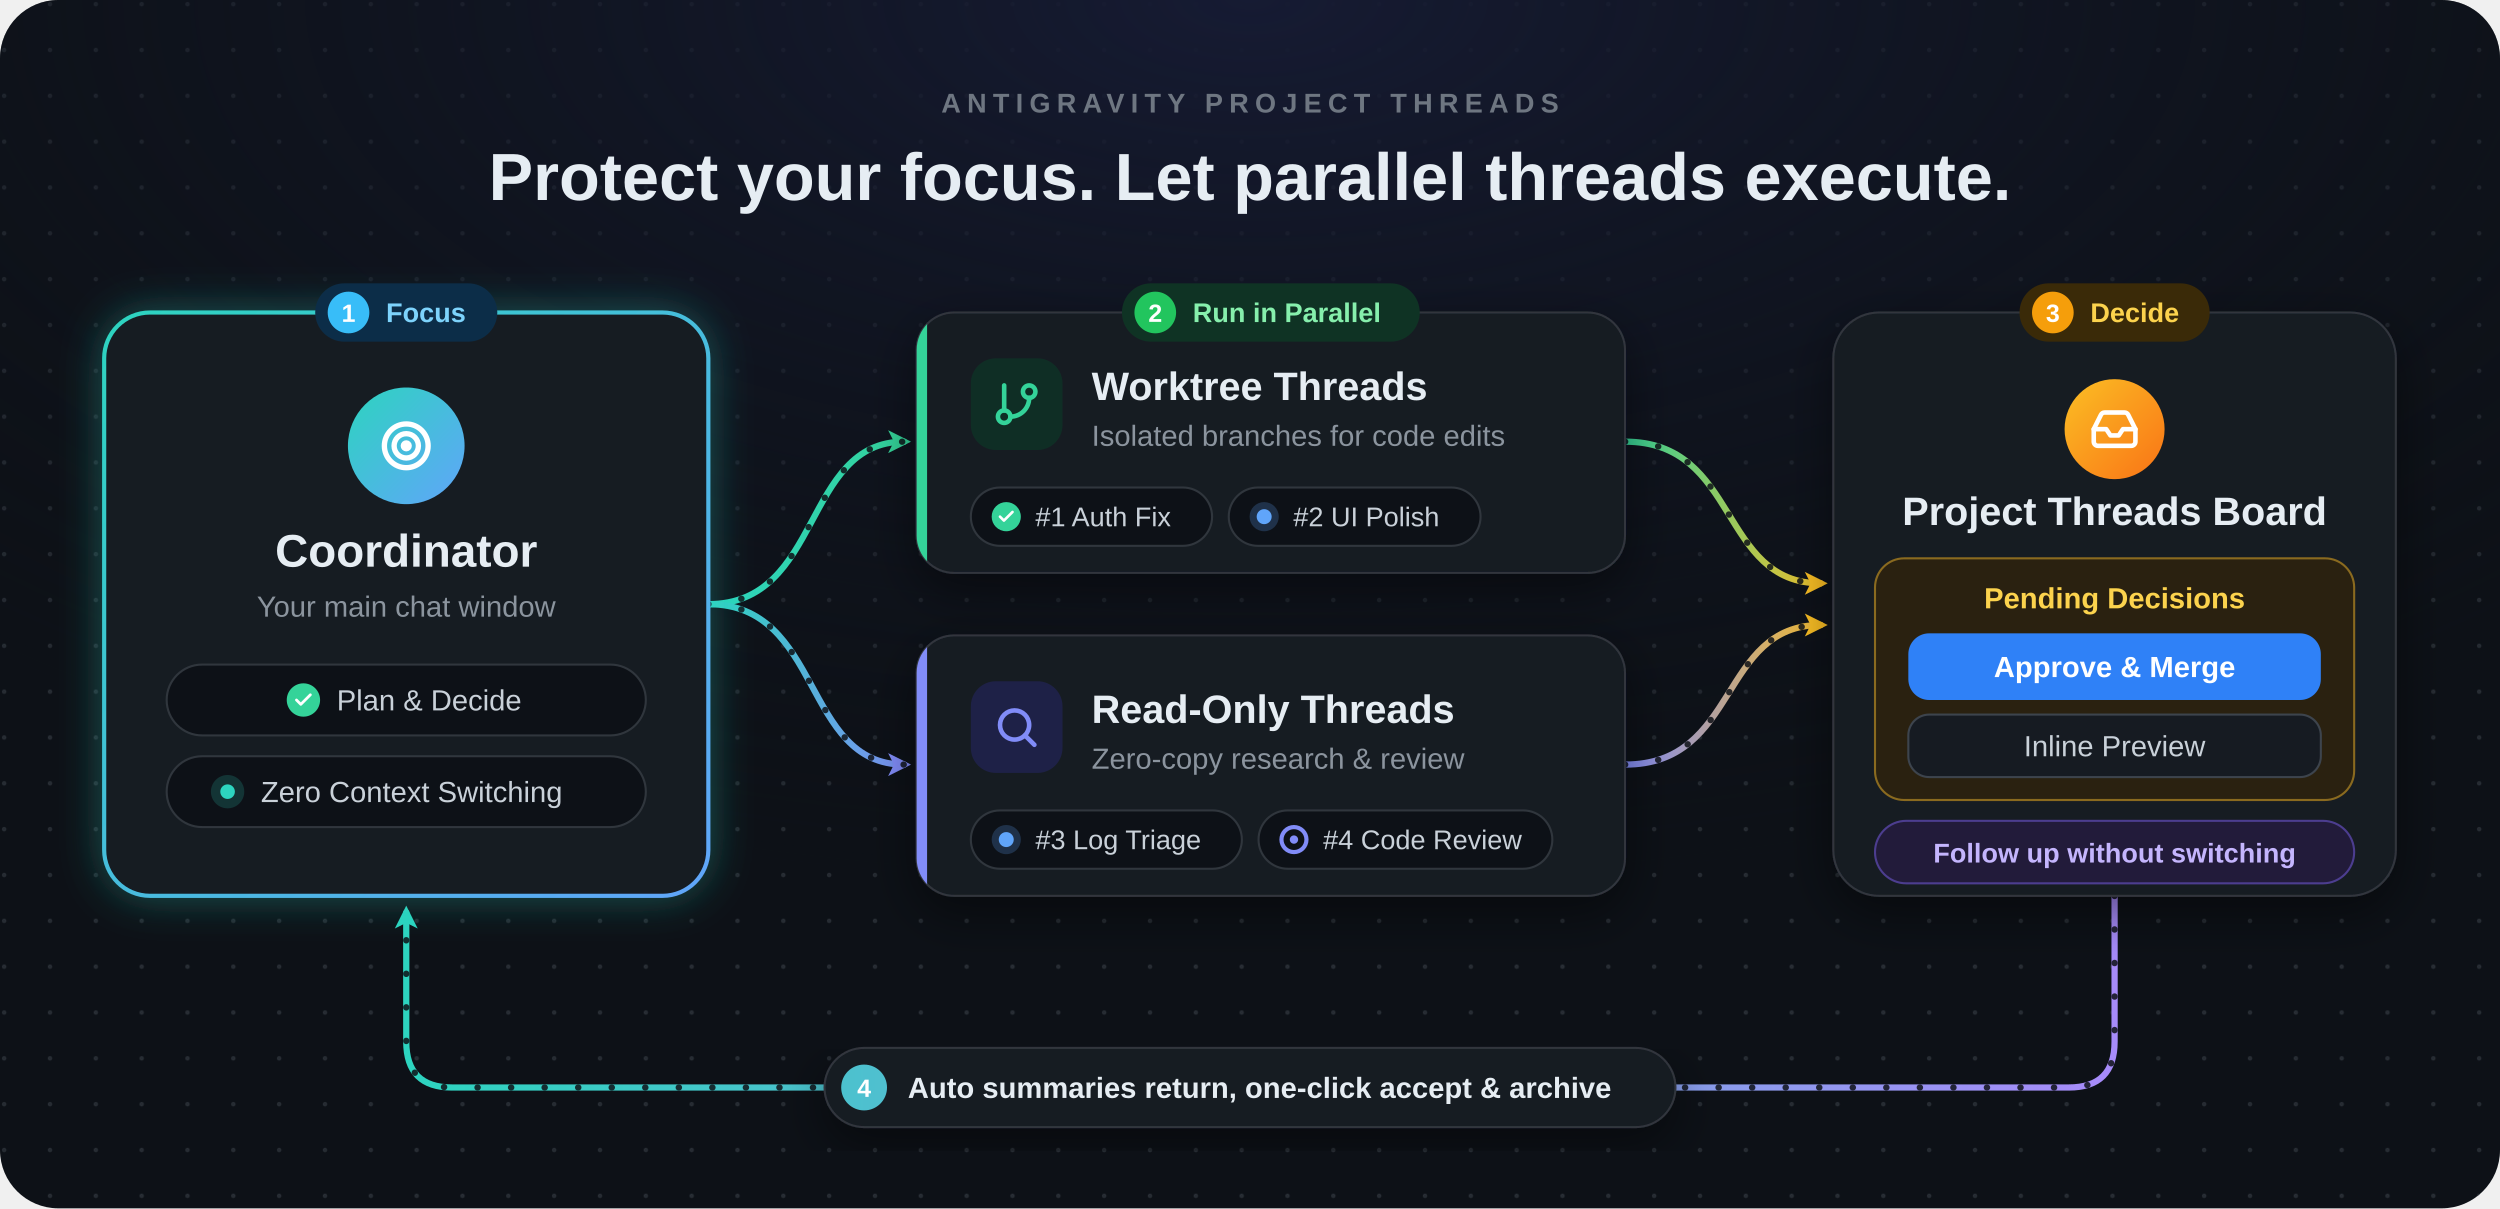
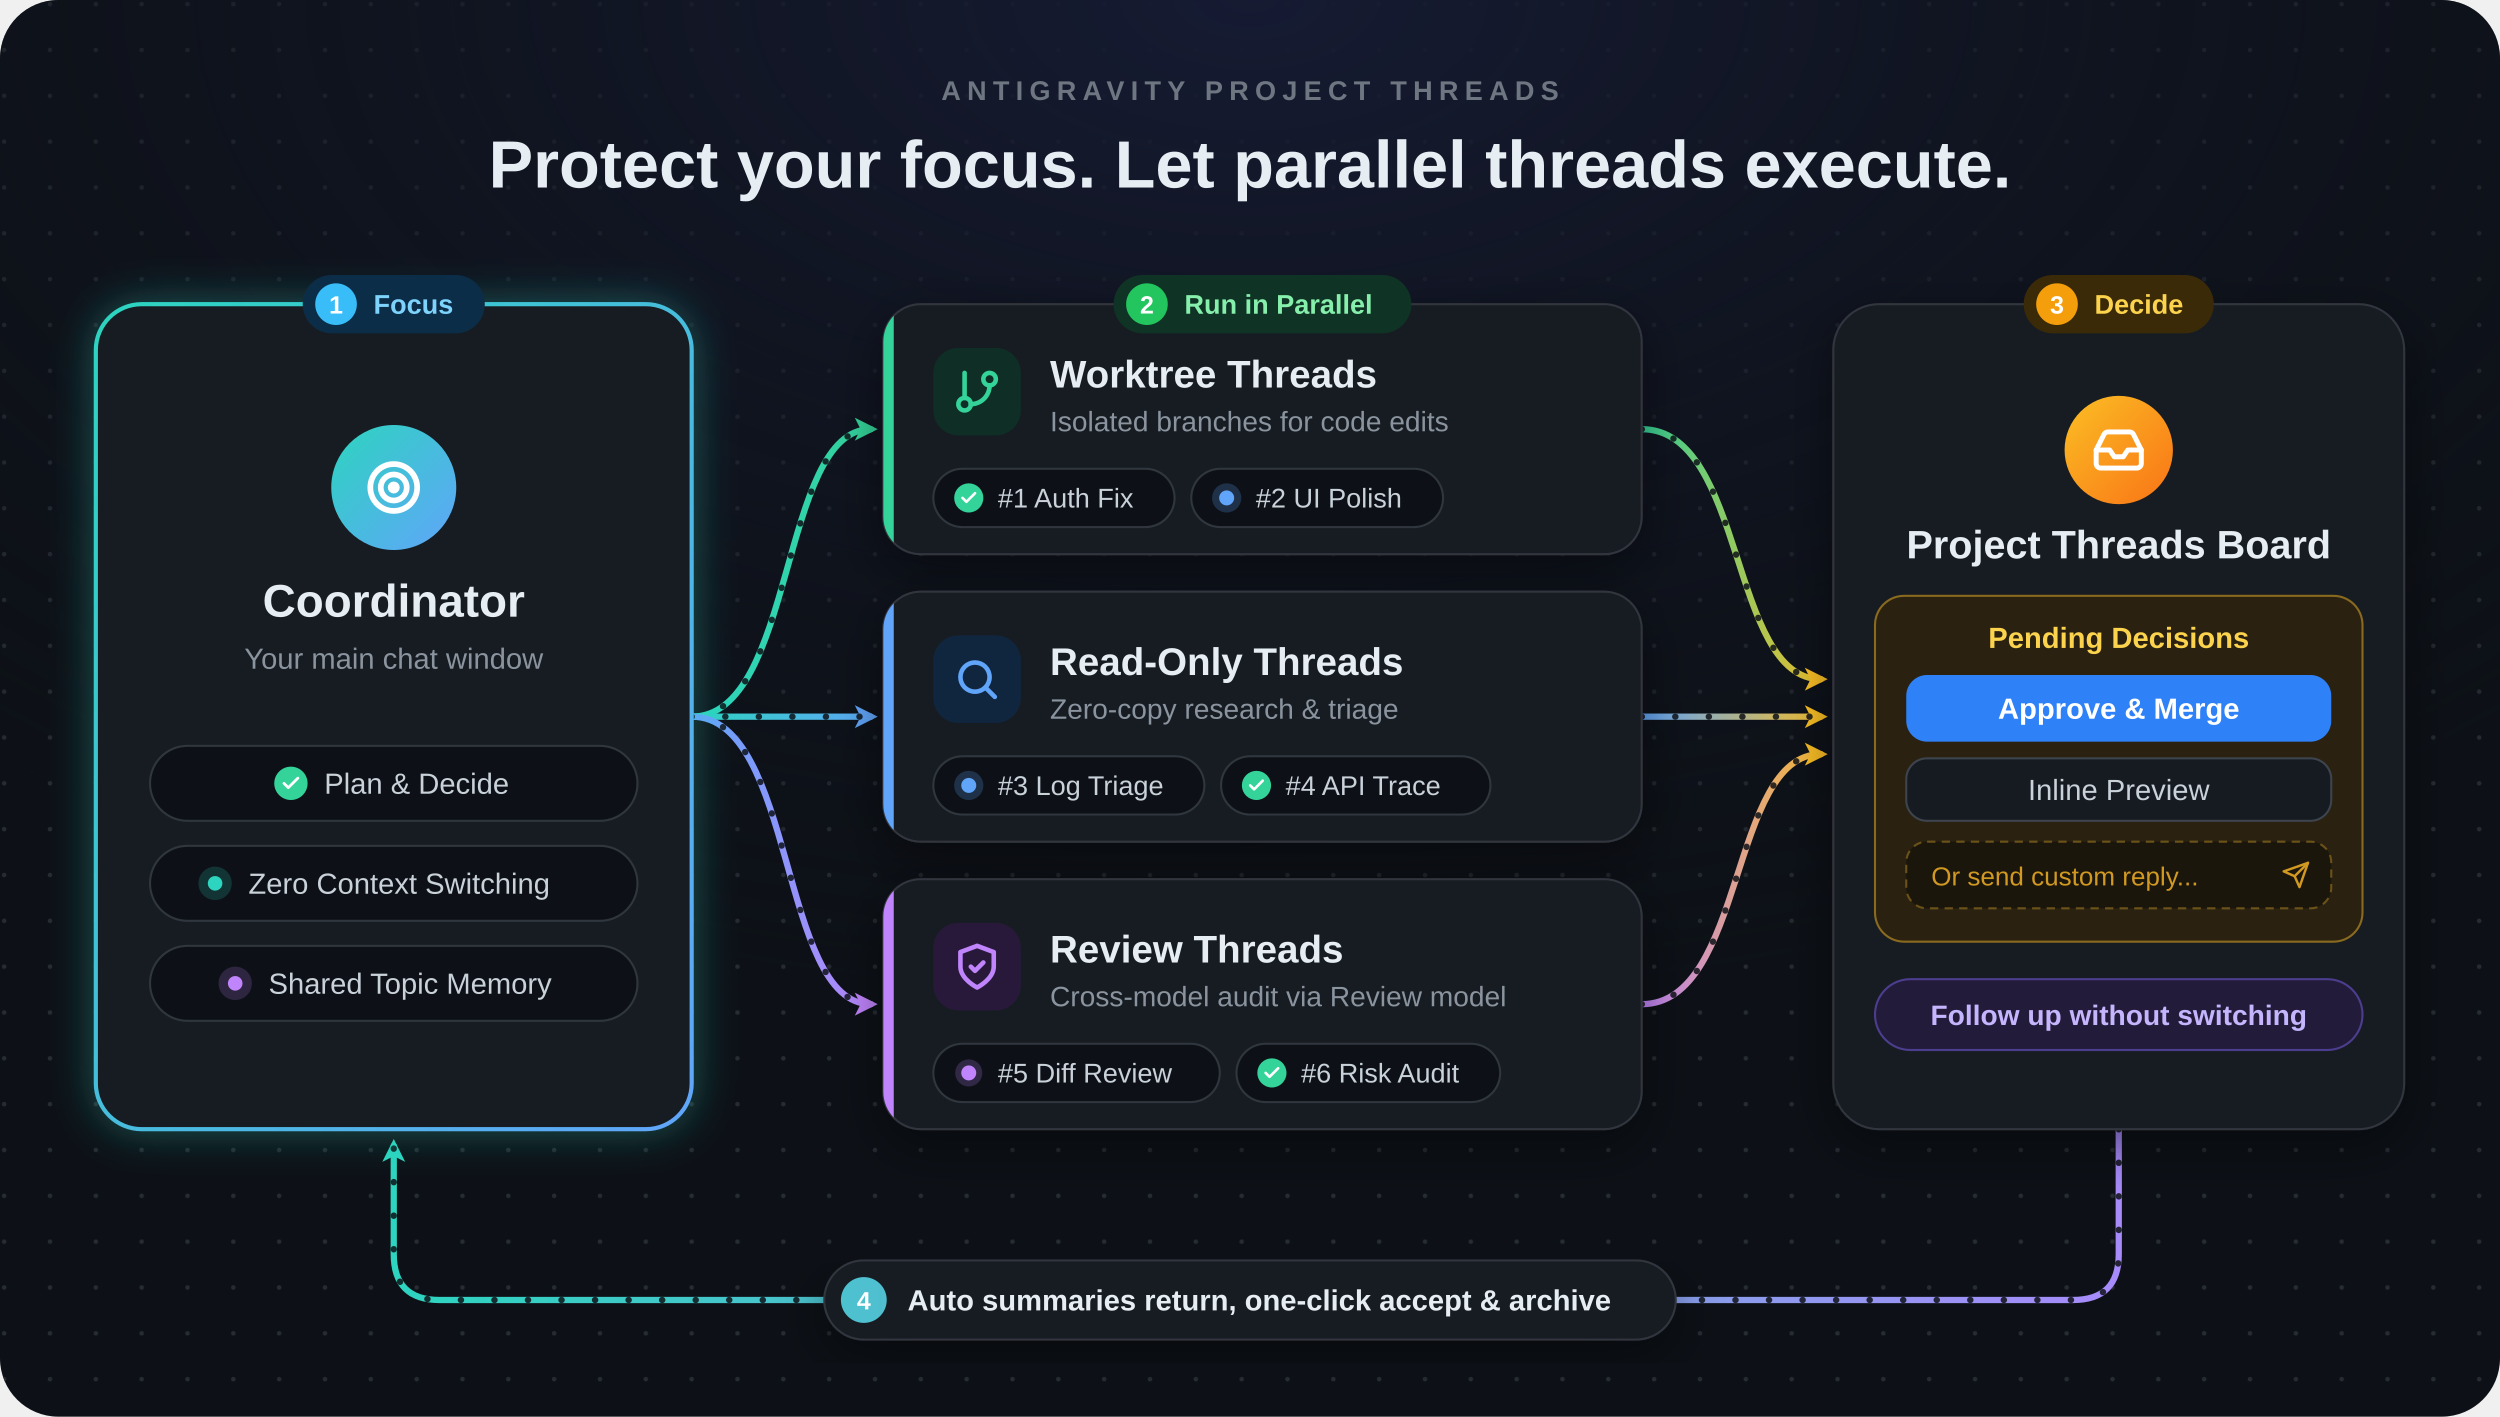
- <svg xmlns="http://www.w3.org/2000/svg" width="1200" height="580" viewBox="0 0 1200 580" role="img" aria-labelledby="title" lang="en" font-family="-apple-system, BlinkMacSystemFont, 'Segoe UI', 'Helvetica Neue', Arial, sans-serif">
+ <svg xmlns="http://www.w3.org/2000/svg" width="1200" height="680" viewBox="0 0 1200 680" role="img" aria-labelledby="title" lang="en" font-family="-apple-system, BlinkMacSystemFont, 'Segoe UI', 'Helvetica Neue', Arial, sans-serif">
  <style>
    .flow { animation: flow 1.6s linear infinite; }
    @keyframes flow { to { stroke-dashoffset: -32; } }
    @media (prefers-reduced-motion: reduce) { .flow { animation: none; } }
  </style>
  <defs>
    <pattern id="dots" width="22" height="22" patternUnits="userSpaceOnUse">
      <circle cx="2" cy="2" r="1.1" fill="#30363D" />
    </pattern>
    <radialGradient id="gGlow" cx="50%" cy="0%" r="75%">
      <stop offset="0%" stop-color="#161B33" stop-opacity="1" />
      <stop offset="100%" stop-color="#0D1117" stop-opacity="0" />
    </radialGradient>
    <linearGradient id="gCoordBorder" x1="0" y1="0" x2="1" y2="1">
      <stop offset="0%" stop-color="#2DD4BF" />
      <stop offset="100%" stop-color="#60A5FA" />
    </linearGradient>
    <linearGradient id="gCoordIcon" x1="0" y1="0" x2="1" y2="1">
      <stop offset="0%" stop-color="#2DD4BF" />
      <stop offset="100%" stop-color="#60A5FA" />
    </linearGradient>
    <linearGradient id="gBoardIcon" x1="0" y1="0" x2="1" y2="1">
      <stop offset="0%" stop-color="#FBBF24" />
      <stop offset="100%" stop-color="#F97316" />
    </linearGradient>
-     <linearGradient id="gEdgeWt" gradientUnits="userSpaceOnUse" x1="340" y1="0" x2="440" y2="0">
+     <linearGradient id="gEdgeWt" gradientUnits="userSpaceOnUse" x1="332" y1="0" x2="424" y2="0">
      <stop offset="0%" stop-color="#2DD4BF" />
      <stop offset="100%" stop-color="#34D399" />
    </linearGradient>
-     <linearGradient id="gEdgeRo" gradientUnits="userSpaceOnUse" x1="340" y1="0" x2="440" y2="0">
-       <stop offset="0%" stop-color="#2DD4BF" />
-       <stop offset="100%" stop-color="#818CF8" />
-     </linearGradient>
-     <linearGradient id="gEdgeOutWt" gradientUnits="userSpaceOnUse" x1="780" y1="0" x2="880" y2="0">
+     <linearGradient id="gEdgeRo" gradientUnits="userSpaceOnUse" x1="332" y1="0" x2="424" y2="0">
+       <stop offset="0%" stop-color="#2DD4BF" />
+       <stop offset="100%" stop-color="#60A5FA" />
+     </linearGradient>
+     <linearGradient id="gEdgeRv" gradientUnits="userSpaceOnUse" x1="332" y1="0" x2="424" y2="0">
+       <stop offset="0%" stop-color="#60A5FA" />
+       <stop offset="100%" stop-color="#C084FC" />
+     </linearGradient>
+     <linearGradient id="gEdgeOutWt" gradientUnits="userSpaceOnUse" x1="788" y1="0" x2="880" y2="0">
      <stop offset="0%" stop-color="#34D399" />
      <stop offset="100%" stop-color="#FBBF24" />
    </linearGradient>
-     <linearGradient id="gEdgeOutRo" gradientUnits="userSpaceOnUse" x1="780" y1="0" x2="880" y2="0">
-       <stop offset="0%" stop-color="#818CF8" />
+     <linearGradient id="gEdgeOutRo" gradientUnits="userSpaceOnUse" x1="788" y1="0" x2="880" y2="0">
+       <stop offset="0%" stop-color="#60A5FA" />
      <stop offset="100%" stop-color="#FBBF24" />
    </linearGradient>
-     <linearGradient id="gLoop" gradientUnits="userSpaceOnUse" x1="1015" y1="0" x2="195" y2="0">
+     <linearGradient id="gEdgeOutRv" gradientUnits="userSpaceOnUse" x1="788" y1="0" x2="880" y2="0">
+       <stop offset="0%" stop-color="#C084FC" />
+       <stop offset="100%" stop-color="#FBBF24" />
+     </linearGradient>
+     <linearGradient id="gLoop" gradientUnits="userSpaceOnUse" x1="1017" y1="0" x2="189" y2="0">
      <stop offset="0%" stop-color="#A78BFA" />
      <stop offset="100%" stop-color="#2DD4BF" />
    </linearGradient>
    <marker id="arrowGreen" viewBox="0 0 10 10" refX="7" refY="5" markerWidth="11" markerHeight="11" markerUnits="userSpaceOnUse" orient="auto">
      <path d="M0 0 L10 5 L0 10 L2.5 5 z" fill="#34D399" />
    </marker>
-     <marker id="arrowIndigo" viewBox="0 0 10 10" refX="7" refY="5" markerWidth="11" markerHeight="11" markerUnits="userSpaceOnUse" orient="auto">
-       <path d="M0 0 L10 5 L0 10 L2.5 5 z" fill="#818CF8" />
+     <marker id="arrowBlue" viewBox="0 0 10 10" refX="7" refY="5" markerWidth="11" markerHeight="11" markerUnits="userSpaceOnUse" orient="auto">
+       <path d="M0 0 L10 5 L0 10 L2.5 5 z" fill="#60A5FA" />
+     </marker>
+     <marker id="arrowPurple" viewBox="0 0 10 10" refX="7" refY="5" markerWidth="11" markerHeight="11" markerUnits="userSpaceOnUse" orient="auto">
+       <path d="M0 0 L10 5 L0 10 L2.5 5 z" fill="#C084FC" />
    </marker>
    <marker id="arrowAmber" viewBox="0 0 10 10" refX="7" refY="5" markerWidth="11" markerHeight="11" markerUnits="userSpaceOnUse" orient="auto">
      <path d="M0 0 L10 5 L0 10 L2.5 5 z" fill="#FBBF24" />
    </marker>
    <marker id="arrowTeal" viewBox="0 0 10 10" refX="7" refY="5" markerWidth="11" markerHeight="11" markerUnits="userSpaceOnUse" orient="auto">
      <path d="M0 0 L10 5 L0 10 L2.5 5 z" fill="#2DD4BF" />
    </marker>
    <filter id="shadow" x="-20%" y="-20%" width="140%" height="150%">
      <feDropShadow dx="0" dy="8" stdDeviation="12" flood-color="#000000" flood-opacity="0.45" />
    </filter>
    <filter id="glow" x="-30%" y="-30%" width="160%" height="160%">
      <feDropShadow dx="0" dy="0" stdDeviation="10" flood-color="#2DD4BF" flood-opacity="0.35" />
    </filter>
  </defs>
-   <rect width="1200" height="580" rx="28" fill="#0D1117" />
-   <rect width="1200" height="580" rx="28" fill="url(#dots)" opacity="0.7" />
-   <rect width="1200" height="580" rx="28" fill="url(#gGlow)" />
-   <text x="600" y="54" font-size="13" font-weight="700" fill="#6E7681" text-anchor="middle" letter-spacing="3">ANTIGRAVITY PROJECT THREADS</text>
-   <text x="600" y="96" font-size="32" font-weight="800" fill="#E6EDF3" text-anchor="middle">Protect your focus. Let parallel threads execute.</text>
-   <path d="M340 290 C 395 290, 385 212, 434 212" fill="none" stroke="url(#gEdgeWt)" stroke-width="3" stroke-linecap="round" marker-end="url(#arrowGreen)" />
-   <path class="flow" d="M340 290 C 395 290, 385 212, 434 212" fill="none" stroke="#0D1117" stroke-opacity="0.85" stroke-width="3" stroke-linecap="round" stroke-dasharray="0.1 16" />
-   <path d="M340 290 C 395 290, 385 367, 434 367" fill="none" stroke="url(#gEdgeRo)" stroke-width="3" stroke-linecap="round" marker-end="url(#arrowIndigo)" />
-   <path class="flow" d="M340 290 C 395 290, 385 367, 434 367" fill="none" stroke="#0D1117" stroke-opacity="0.85" stroke-width="3" stroke-linecap="round" stroke-dasharray="0.1 16" />
-   <path d="M780 212 C 835 212, 825 280, 874 280" fill="none" stroke="url(#gEdgeOutWt)" stroke-width="3" stroke-linecap="round" marker-end="url(#arrowAmber)" />
-   <path class="flow" d="M780 212 C 835 212, 825 280, 874 280" fill="none" stroke="#0D1117" stroke-opacity="0.85" stroke-width="3" stroke-linecap="round" stroke-dasharray="0.1 16" />
-   <path d="M780 367 C 835 367, 825 300, 874 300" fill="none" stroke="url(#gEdgeOutRo)" stroke-width="3" stroke-linecap="round" marker-end="url(#arrowAmber)" />
-   <path class="flow" d="M780 367 C 835 367, 825 300, 874 300" fill="none" stroke="#0D1117" stroke-opacity="0.85" stroke-width="3" stroke-linecap="round" stroke-dasharray="0.1 16" />
-   <path d="M1015 430 V 500 Q 1015 522 993 522 H 217 Q 195 522 195 500 V 438" fill="none" stroke="url(#gLoop)" stroke-width="3" stroke-linecap="round" marker-end="url(#arrowTeal)" />
-   <path class="flow" d="M1015 430 V 500 Q 1015 522 993 522 H 217 Q 195 522 195 500 V 438" fill="none" stroke="#0D1117" stroke-opacity="0.85" stroke-width="3" stroke-linecap="round" stroke-dasharray="0.1 16" />
-   <g>
-     <rect x="395.77" y="503" width="408.46" height="38" rx="19" fill="#161B22" stroke="#30363D" filter="url(#shadow)" />
-     <circle cx="414.77" cy="522" r="11" fill="url(#gLoop)" />
-     <text x="414.77" y="526.5" font-size="12" font-weight="700" fill="#FFFFFF" text-anchor="middle">4</text>
-     <text x="435.77" y="527" font-size="14" font-weight="600" fill="#E6EDF3" text-anchor="start">Auto summaries return, one-click accept &amp; archive</text>
-   </g>
-   <g>
-     <rect x="50" y="150" width="290" height="280" rx="22" fill="#161B22" stroke="url(#gCoordBorder)" stroke-width="2" filter="url(#glow)" />
-     <circle cx="195" cy="214" r="28" fill="url(#gCoordIcon)" />
-     <g transform="translate(181 200) scale(1.166667)" fill="none" stroke="#FFFFFF" stroke-width="2.2" stroke-linecap="round" stroke-linejoin="round" style="color:#FFFFFF">
+   <rect width="1200" height="680" rx="28" fill="#0D1117" />
+   <rect width="1200" height="680" rx="28" fill="url(#dots)" opacity="0.7" />
+   <rect width="1200" height="680" rx="28" fill="url(#gGlow)" />
+   <text x="600" y="48" font-size="13" font-weight="700" fill="#6E7681" text-anchor="middle" letter-spacing="3">ANTIGRAVITY PROJECT THREADS</text>
+   <text x="600" y="90" font-size="32" font-weight="800" fill="#E6EDF3" text-anchor="middle">Protect your focus. Let parallel threads execute.</text>
+   <path d="M332 344 C 382 344, 374 206, 418 206" fill="none" stroke="url(#gEdgeWt)" stroke-width="3" stroke-linecap="round" marker-end="url(#arrowGreen)" />
+   <path class="flow" d="M332 344 C 382 344, 374 206, 418 206" fill="none" stroke="#0D1117" stroke-opacity="0.85" stroke-width="3" stroke-linecap="round" stroke-dasharray="0.1 16" />
+   <path d="M332 344 H 418" fill="none" stroke="url(#gEdgeRo)" stroke-width="3" stroke-linecap="round" marker-end="url(#arrowBlue)" />
+   <path class="flow" d="M332 344 H 418" fill="none" stroke="#0D1117" stroke-opacity="0.85" stroke-width="3" stroke-linecap="round" stroke-dasharray="0.1 16" />
+   <path d="M332 344 C 382 344, 374 482, 418 482" fill="none" stroke="url(#gEdgeRv)" stroke-width="3" stroke-linecap="round" marker-end="url(#arrowPurple)" />
+   <path class="flow" d="M332 344 C 382 344, 374 482, 418 482" fill="none" stroke="#0D1117" stroke-opacity="0.85" stroke-width="3" stroke-linecap="round" stroke-dasharray="0.1 16" />
+   <path d="M788 206 C 838 206, 830 326, 874 326" fill="none" stroke="url(#gEdgeOutWt)" stroke-width="3" stroke-linecap="round" marker-end="url(#arrowAmber)" />
+   <path class="flow" d="M788 206 C 838 206, 830 326, 874 326" fill="none" stroke="#0D1117" stroke-opacity="0.85" stroke-width="3" stroke-linecap="round" stroke-dasharray="0.1 16" />
+   <path d="M788 344 H 874" fill="none" stroke="url(#gEdgeOutRo)" stroke-width="3" stroke-linecap="round" marker-end="url(#arrowAmber)" />
+   <path class="flow" d="M788 344 H 874" fill="none" stroke="#0D1117" stroke-opacity="0.85" stroke-width="3" stroke-linecap="round" stroke-dasharray="0.1 16" />
+   <path d="M788 482 C 838 482, 830 362, 874 362" fill="none" stroke="url(#gEdgeOutRv)" stroke-width="3" stroke-linecap="round" marker-end="url(#arrowAmber)" />
+   <path class="flow" d="M788 482 C 838 482, 830 362, 874 362" fill="none" stroke="#0D1117" stroke-opacity="0.85" stroke-width="3" stroke-linecap="round" stroke-dasharray="0.1 16" />
+   <path d="M1017 542 V 602 Q 1017 624 995 624 H 211 Q 189 624 189 602 V 550" fill="none" stroke="url(#gLoop)" stroke-width="3" stroke-linecap="round" marker-end="url(#arrowTeal)" />
+   <path class="flow" d="M1017 542 V 602 Q 1017 624 995 624 H 211 Q 189 624 189 602 V 550" fill="none" stroke="#0D1117" stroke-opacity="0.85" stroke-width="3" stroke-linecap="round" stroke-dasharray="0.1 16" />
+   <g>
+     <rect x="395.63" y="605" width="408.74" height="38" rx="19" fill="#161B22" stroke="#30363D" filter="url(#shadow)" />
+     <circle cx="414.63" cy="624" r="11" fill="url(#gLoop)" />
+     <text x="414.63" y="628.5" font-size="12" font-weight="700" fill="#FFFFFF" text-anchor="middle">4</text>
+     <text x="435.63" y="629" font-size="14" font-weight="600" fill="#E6EDF3" text-anchor="start">Auto summaries return, one-click accept &amp; archive</text>
+   </g>
+   <g>
+     <rect x="46" y="146" width="286" height="396" rx="22" fill="#161B22" stroke="url(#gCoordBorder)" stroke-width="2" filter="url(#glow)" />
+     <circle cx="189" cy="234" r="30" fill="url(#gCoordIcon)" />
+     <g transform="translate(174 219) scale(1.25)" fill="none" stroke="#FFFFFF" stroke-width="2.2" stroke-linecap="round" stroke-linejoin="round" style="color:#FFFFFF">
      <circle cx="12" cy="12" r="9" />
      <circle cx="12" cy="12" r="5" />
      <circle cx="12" cy="12" r="1.2" fill="currentColor" />
    </g>
-     <text x="195" y="272" font-size="22" font-weight="800" fill="#E6EDF3" text-anchor="middle">Coordinator</text>
-     <text x="195" y="296" font-size="14" font-weight="400" fill="#8B949E" text-anchor="middle">Your main chat window</text>
-     <rect x="80" y="319" width="230" height="34" rx="17" fill="#0D1117" stroke="#30363D" />
-     <circle cx="145.64" cy="336" r="8" fill="#34D399" />
-     <g transform="translate(140.64 331) scale(0.4166667)" fill="none" stroke="#FFFFFF" stroke-width="3.2" stroke-linecap="round" stroke-linejoin="round" style="color:#FFFFFF">
+     <text x="189" y="296" font-size="22" font-weight="800" fill="#E6EDF3" text-anchor="middle">Coordinator</text>
+     <text x="189" y="321" font-size="14" font-weight="400" fill="#8B949E" text-anchor="middle">Your main chat window</text>
+     <rect x="72" y="358" width="234" height="36" rx="18" fill="#0D1117" stroke="#30363D" />
+     <circle cx="139.64" cy="376" r="8" fill="#34D399" />
+     <g transform="translate(134.64 371) scale(0.4166667)" fill="none" stroke="#FFFFFF" stroke-width="3.2" stroke-linecap="round" stroke-linejoin="round" style="color:#FFFFFF">
      <polyline points="20 6 9 17 4 12" />
    </g>
-     <text x="161.64" y="341" font-size="14" font-weight="500" fill="#C9D1D9" text-anchor="start">Plan &amp; Decide</text>
-     <rect x="80" y="363" width="230" height="34" rx="17" fill="#0D1117" stroke="#30363D" />
-     <circle cx="109.24" cy="380" r="8" fill="#2DD4BF" opacity="0.18" />
-     <circle cx="109.24" cy="380" r="3.5" fill="#2DD4BF" />
-     <text x="125.24" y="385" font-size="14" font-weight="500" fill="#C9D1D9" text-anchor="start">Zero Context Switching</text>
-   </g>
-   <g>
-     <rect x="440" y="150" width="340" height="125" rx="18" fill="#161B22" stroke="#30363D" filter="url(#shadow)" />
+     <text x="155.64" y="381" font-size="14" font-weight="500" fill="#C9D1D9" text-anchor="start">Plan &amp; Decide</text>
+     <rect x="72" y="406" width="234" height="36" rx="18" fill="#0D1117" stroke="#30363D" />
+     <circle cx="103.24" cy="424" r="8" fill="#2DD4BF" opacity="0.18" />
+     <circle cx="103.24" cy="424" r="3.5" fill="#2DD4BF" />
+     <text x="119.24" y="429" font-size="14" font-weight="500" fill="#C9D1D9" text-anchor="start">Zero Context Switching</text>
+     <rect x="72" y="454" width="234" height="36" rx="18" fill="#0D1117" stroke="#30363D" />
+     <circle cx="112.9" cy="472" r="8" fill="#C084FC" opacity="0.18" />
+     <circle cx="112.9" cy="472" r="3.5" fill="#C084FC" />
+     <text x="128.9" y="477" font-size="14" font-weight="500" fill="#C9D1D9" text-anchor="start">Shared Topic Memory</text>
+   </g>
+   <g>
+     <rect x="424" y="146" width="364" height="120" rx="18" fill="#161B22" stroke="#30363D" filter="url(#shadow)" />
    <clipPath id="clip-branch">
-       <rect x="440" y="150" width="340" height="125" rx="18" />
+       <rect x="424" y="146" width="364" height="120" rx="18" />
    </clipPath>
-     <rect x="440" y="150" width="5" height="125" fill="#34D399" clip-path="url(#clip-branch)" />
-     <rect x="466" y="172" width="44" height="44" rx="12" fill="#0F2E25" />
-     <g transform="translate(476 182) scale(1)" fill="none" stroke="#34D399" stroke-width="2.2" stroke-linecap="round" stroke-linejoin="round" style="color:#34D399">
+     <rect x="424" y="146" width="5" height="120" fill="#34D399" clip-path="url(#clip-branch)" />
+     <rect x="448" y="167" width="42" height="42" rx="12" fill="#0F2E25" />
+     <g transform="translate(457 176) scale(1)" fill="none" stroke="#34D399" stroke-width="2.2" stroke-linecap="round" stroke-linejoin="round" style="color:#34D399">
      <line x1="6" y1="3" x2="6" y2="15" />
      <circle cx="18" cy="6" r="3" />
      <circle cx="6" cy="18" r="3" />
      <path d="M18 9a9 9 0 0 1-9 9" />
    </g>
-     <text x="524" y="192" font-size="19" font-weight="700" fill="#E6EDF3" text-anchor="start">Worktree Threads</text>
-     <text x="524" y="214" font-size="14" font-weight="400" fill="#8B949E" text-anchor="start">Isolated branches for code edits</text>
-     <g>
-       <rect x="466" y="234" width="115.8" height="28" rx="14" fill="#0D1117" stroke="#30363D" />
-       <circle cx="483" cy="248" r="7" fill="#34D399" />
-       <g transform="translate(478.5 243.5) scale(0.375)" fill="none" stroke="#FFFFFF" stroke-width="3.4" stroke-linecap="round" stroke-linejoin="round" style="color:#FFFFFF">
+     <text x="504" y="186" font-size="18.5" font-weight="700" fill="#E6EDF3" text-anchor="start">Worktree Threads</text>
+     <text x="504" y="207" font-size="13.5" font-weight="400" fill="#8B949E" text-anchor="start">Isolated branches for code edits</text>
+     <g>
+       <rect x="448" y="225" width="115.8" height="28" rx="14" fill="#0D1117" stroke="#30363D" />
+       <circle cx="465" cy="239" r="7" fill="#34D399" />
+       <g transform="translate(460.5 234.5) scale(0.375)" fill="none" stroke="#FFFFFF" stroke-width="3.4" stroke-linecap="round" stroke-linejoin="round" style="color:#FFFFFF">
        <polyline points="20 6 9 17 4 12" />
      </g>
-       <text x="497" y="252.6" font-size="13" font-weight="500" fill="#C9D1D9" text-anchor="start">#1 Auth Fix</text>
-     </g>
-     <g>
-       <rect x="589.8" y="234" width="120.87" height="28" rx="14" fill="#0D1117" stroke="#30363D" />
-       <circle cx="606.8" cy="248" r="7" fill="#60A5FA" opacity="0.22" />
-       <circle cx="606.8" cy="248" r="3.6" fill="#60A5FA" />
-       <text x="620.8" y="252.6" font-size="13" font-weight="500" fill="#C9D1D9" text-anchor="start">#2 UI Polish</text>
-     </g>
-   </g>
-   <g>
-     <rect x="440" y="305" width="340" height="125" rx="18" fill="#161B22" stroke="#30363D" filter="url(#shadow)" />
+       <text x="479" y="243.6" font-size="13" font-weight="500" fill="#C9D1D9" text-anchor="start">#1 Auth Fix</text>
+     </g>
+     <g>
+       <rect x="571.8" y="225" width="120.87" height="28" rx="14" fill="#0D1117" stroke="#30363D" />
+       <circle cx="588.8" cy="239" r="7" fill="#60A5FA" opacity="0.22" />
+       <circle cx="588.8" cy="239" r="3.6" fill="#60A5FA" />
+       <text x="602.8" y="243.6" font-size="13" font-weight="500" fill="#C9D1D9" text-anchor="start">#2 UI Polish</text>
+     </g>
+   </g>
+   <g>
+     <rect x="424" y="284" width="364" height="120" rx="18" fill="#161B22" stroke="#30363D" filter="url(#shadow)" />
    <clipPath id="clip-search">
-       <rect x="440" y="305" width="340" height="125" rx="18" />
+       <rect x="424" y="284" width="364" height="120" rx="18" />
    </clipPath>
-     <rect x="440" y="305" width="5" height="125" fill="#818CF8" clip-path="url(#clip-search)" />
-     <rect x="466" y="327" width="44" height="44" rx="12" fill="#1E2147" />
-     <g transform="translate(476 337) scale(1)" fill="none" stroke="#818CF8" stroke-width="2.2" stroke-linecap="round" stroke-linejoin="round" style="color:#818CF8">
+     <rect x="424" y="284" width="5" height="120" fill="#60A5FA" clip-path="url(#clip-search)" />
+     <rect x="448" y="305" width="42" height="42" rx="12" fill="#10263F" />
+     <g transform="translate(457 314) scale(1)" fill="none" stroke="#60A5FA" stroke-width="2.2" stroke-linecap="round" stroke-linejoin="round" style="color:#60A5FA">
      <circle cx="11" cy="11" r="7" />
      <line x1="20.5" y1="20.5" x2="16" y2="16" />
    </g>
-     <text x="524" y="347" font-size="19" font-weight="700" fill="#E6EDF3" text-anchor="start">Read-Only Threads</text>
-     <text x="524" y="369" font-size="14" font-weight="400" fill="#8B949E" text-anchor="start">Zero-copy research &amp; review</text>
-     <g>
-       <rect x="466" y="389" width="130.1" height="28" rx="14" fill="#0D1117" stroke="#30363D" />
-       <circle cx="483" cy="403" r="7" fill="#60A5FA" opacity="0.22" />
-       <circle cx="483" cy="403" r="3.6" fill="#60A5FA" />
-       <text x="497" y="407.6" font-size="13" font-weight="500" fill="#C9D1D9" text-anchor="start">#3 Log Triage</text>
-     </g>
-     <g>
-       <rect x="604.1" y="389" width="141.02" height="28" rx="14" fill="#0D1117" stroke="#30363D" />
-       <circle cx="621.1" cy="403" r="6" fill="none" stroke="#818CF8" stroke-width="2" />
-       <circle cx="621.1" cy="403" r="2" fill="#818CF8" />
-       <text x="635.1" y="407.6" font-size="13" font-weight="500" fill="#C9D1D9" text-anchor="start">#4 Code Review</text>
-     </g>
-   </g>
-   <g>
-     <rect x="880" y="150" width="270" height="280" rx="22" fill="#161B22" stroke="#30363D" filter="url(#shadow)" />
-     <circle cx="1015" cy="206" r="24" fill="url(#gBoardIcon)" />
-     <g transform="translate(1003 194) scale(1)" fill="none" stroke="#FFFFFF" stroke-width="2.2" stroke-linecap="round" stroke-linejoin="round" style="color:#FFFFFF">
+     <text x="504" y="324" font-size="18.5" font-weight="700" fill="#E6EDF3" text-anchor="start">Read-Only Threads</text>
+     <text x="504" y="345" font-size="13.5" font-weight="400" fill="#8B949E" text-anchor="start">Zero-copy research &amp; triage</text>
+     <g>
+       <rect x="448" y="363" width="130.1" height="28" rx="14" fill="#0D1117" stroke="#30363D" />
+       <circle cx="465" cy="377" r="7" fill="#60A5FA" opacity="0.22" />
+       <circle cx="465" cy="377" r="3.6" fill="#60A5FA" />
+       <text x="479" y="381.6" font-size="13" font-weight="500" fill="#C9D1D9" text-anchor="start">#3 Log Triage</text>
+     </g>
+     <g>
+       <rect x="586.1" y="363" width="129.32" height="28" rx="14" fill="#0D1117" stroke="#30363D" />
+       <circle cx="603.1" cy="377" r="7" fill="#34D399" />
+       <g transform="translate(598.6 372.5) scale(0.375)" fill="none" stroke="#FFFFFF" stroke-width="3.4" stroke-linecap="round" stroke-linejoin="round" style="color:#FFFFFF">
+         <polyline points="20 6 9 17 4 12" />
+       </g>
+       <text x="617.1" y="381.6" font-size="13" font-weight="500" fill="#C9D1D9" text-anchor="start">#4 API Trace</text>
+     </g>
+   </g>
+   <g>
+     <rect x="424" y="422" width="364" height="120" rx="18" fill="#161B22" stroke="#30363D" filter="url(#shadow)" />
+     <clipPath id="clip-shieldCheck">
+       <rect x="424" y="422" width="364" height="120" rx="18" />
+     </clipPath>
+     <rect x="424" y="422" width="5" height="120" fill="#C084FC" clip-path="url(#clip-shieldCheck)" />
+     <rect x="448" y="443" width="42" height="42" rx="12" fill="#28193B" />
+     <g transform="translate(457 452) scale(1)" fill="none" stroke="#C084FC" stroke-width="2.2" stroke-linecap="round" stroke-linejoin="round" style="color:#C084FC">
+       <path d="M12 22s8-4 8-10V5l-8-3-8 3v7c0 6 8 10 8 10z" />
+       <path d="m9 12 2 2 4-4" />
+     </g>
+     <text x="504" y="462" font-size="18.5" font-weight="700" fill="#E6EDF3" text-anchor="start">Review Threads</text>
+     <text x="504" y="483" font-size="13.5" font-weight="400" fill="#8B949E" text-anchor="start">Cross-model audit via Review model</text>
+     <g>
+       <rect x="448" y="501" width="137.51" height="28" rx="14" fill="#0D1117" stroke="#30363D" />
+       <circle cx="465" cy="515" r="6.5" fill="#C084FC" opacity="0.2" />
+       <circle cx="465" cy="515" r="3.6" fill="#C084FC" />
+       <text x="479" y="519.6" font-size="13" font-weight="500" fill="#C9D1D9" text-anchor="start">#5 Diff Review</text>
+     </g>
+     <g>
+       <rect x="593.51" y="501" width="126.59" height="28" rx="14" fill="#0D1117" stroke="#30363D" />
+       <circle cx="610.51" cy="515" r="7" fill="#34D399" />
+       <g transform="translate(606.01 510.5) scale(0.375)" fill="none" stroke="#FFFFFF" stroke-width="3.4" stroke-linecap="round" stroke-linejoin="round" style="color:#FFFFFF">
+         <polyline points="20 6 9 17 4 12" />
+       </g>
+       <text x="624.51" y="519.6" font-size="13" font-weight="500" fill="#C9D1D9" text-anchor="start">#6 Risk Audit</text>
+     </g>
+   </g>
+   <g>
+     <rect x="880" y="146" width="274" height="396" rx="22" fill="#161B22" stroke="#30363D" filter="url(#shadow)" />
+     <circle cx="1017" cy="216" r="26" fill="url(#gBoardIcon)" />
+     <g transform="translate(1004 203) scale(1.083333)" fill="none" stroke="#FFFFFF" stroke-width="2.2" stroke-linecap="round" stroke-linejoin="round" style="color:#FFFFFF">
      <polyline points="22 12 16 12 14 15 10 15 8 12 2 12" />
      <path d="M5.45 5.11 2 12v6a2 2 0 0 0 2 2h16a2 2 0 0 0 2-2v-6l-3.45-6.89A2 2 0 0 0 16.76 4H7.24a2 2 0 0 0-1.79 1.11z" />
    </g>
-     <text x="1015" y="252" font-size="19" font-weight="800" fill="#E6EDF3" text-anchor="middle">Project Threads Board</text>
-     <rect x="900" y="268" width="230" height="116" rx="14" fill="#2A2110" stroke="#8A6A1F" />
-     <text x="1015" y="292" font-size="14" font-weight="700" fill="#FCD34D" text-anchor="middle">Pending Decisions</text>
-     <rect x="916" y="304" width="198" height="32" rx="10" fill="#2F81F7" />
-     <text x="1015" y="325" font-size="14" font-weight="600" fill="#FFFFFF" text-anchor="middle">Approve &amp; Merge</text>
-     <rect x="916" y="343" width="198" height="30" rx="10" fill="#161B22" stroke="#3D444D" />
-     <text x="1015" y="363" font-size="14" font-weight="500" fill="#C9D1D9" text-anchor="middle">Inline Preview</text>
-     <rect x="900" y="394" width="230" height="30" rx="15" fill="#221B3A" stroke="#4C3D8F" />
-     <text x="1015" y="414" font-size="13" font-weight="600" fill="#C4B5FD" text-anchor="middle">Follow up without switching</text>
-   </g>
-   <g>
-     <rect x="151.295" y="136" width="87.411" height="28" rx="14" fill="#0C2D48" />
-     <circle cx="167.295" cy="150" r="10" fill="#38BDF8" />
-     <text x="167.295" y="154.5" font-size="12" font-weight="700" fill="#FFFFFF" text-anchor="middle">1</text>
-     <text x="185.295" y="154.6" font-size="13" font-weight="600" fill="#7DD3FC" text-anchor="start">Focus</text>
-   </g>
-   <g>
-     <rect x="538.528" y="136" width="142.944" height="28" rx="14" fill="#0F3324" />
-     <circle cx="554.528" cy="150" r="10" fill="#22C55E" />
-     <text x="554.528" y="154.5" font-size="12" font-weight="700" fill="#FFFFFF" text-anchor="middle">2</text>
-     <text x="572.528" y="154.6" font-size="13" font-weight="600" fill="#86EFAC" text-anchor="start">Run in Parallel</text>
-   </g>
-   <g>
-     <rect x="969.365" y="136" width="91.269" height="28" rx="14" fill="#3A2A08" />
-     <circle cx="985.365" cy="150" r="10" fill="#F59E0B" />
-     <text x="985.365" y="154.5" font-size="12" font-weight="700" fill="#FFFFFF" text-anchor="middle">3</text>
-     <text x="1003.365" y="154.6" font-size="13" font-weight="600" fill="#FCD34D" text-anchor="start">Decide</text>
+     <text x="1017" y="268" font-size="19" font-weight="800" fill="#E6EDF3" text-anchor="middle">Project Threads Board</text>
+     <rect x="900" y="286" width="234" height="166" rx="14" fill="#2A2110" stroke="#8A6A1F" />
+     <text x="1017" y="311" font-size="14" font-weight="700" fill="#FCD34D" text-anchor="middle">Pending Decisions</text>
+     <rect x="915" y="324" width="204" height="32" rx="10" fill="#2F81F7" />
+     <text x="1017" y="345" font-size="14" font-weight="600" fill="#FFFFFF" text-anchor="middle">Approve &amp; Merge</text>
+     <rect x="915" y="364" width="204" height="30" rx="10" fill="#161B22" stroke="#3D444D" />
+     <text x="1017" y="384" font-size="14" font-weight="500" fill="#C9D1D9" text-anchor="middle">Inline Preview</text>
+     <rect x="915" y="404" width="204" height="32" rx="10" fill="#1A160B" stroke="#6B5218" stroke-dasharray="4 3" />
+     <text x="927" y="425" font-size="12.5" font-weight="500" fill="#D29922" text-anchor="start">Or send custom reply...</text>
+     <g transform="translate(1095 413) scale(0.5833333)" fill="none" stroke="#D29922" stroke-width="2" stroke-linecap="round" stroke-linejoin="round" style="color:#D29922">
+       <line x1="22" y1="2" x2="11" y2="13" />
+       <polygon points="22 2 15 22 11 13 2 9 22 2" />
+     </g>
+     <rect x="900" y="470" width="234" height="34" rx="17" fill="#221B3A" stroke="#4C3D8F" />
+     <text x="1017" y="492" font-size="13.5" font-weight="600" fill="#C4B5FD" text-anchor="middle">Follow up without switching</text>
+   </g>
+   <g>
+     <rect x="145.295" y="132" width="87.411" height="28" rx="14" fill="#0C2D48" />
+     <circle cx="161.295" cy="146" r="10" fill="#38BDF8" />
+     <text x="161.295" y="150.5" font-size="12" font-weight="700" fill="#FFFFFF" text-anchor="middle">1</text>
+     <text x="179.295" y="150.6" font-size="13" font-weight="600" fill="#7DD3FC" text-anchor="start">Focus</text>
+   </g>
+   <g>
+     <rect x="534.528" y="132" width="142.944" height="28" rx="14" fill="#0F3324" />
+     <circle cx="550.528" cy="146" r="10" fill="#22C55E" />
+     <text x="550.528" y="150.5" font-size="12" font-weight="700" fill="#FFFFFF" text-anchor="middle">2</text>
+     <text x="568.528" y="150.6" font-size="13" font-weight="600" fill="#86EFAC" text-anchor="start">Run in Parallel</text>
+   </g>
+   <g>
+     <rect x="971.365" y="132" width="91.269" height="28" rx="14" fill="#3A2A08" />
+     <circle cx="987.365" cy="146" r="10" fill="#F59E0B" />
+     <text x="987.365" y="150.5" font-size="12" font-weight="700" fill="#FFFFFF" text-anchor="middle">3</text>
+     <text x="1005.365" y="150.6" font-size="13" font-weight="600" fill="#FCD34D" text-anchor="start">Decide</text>
  </g>
</svg>
